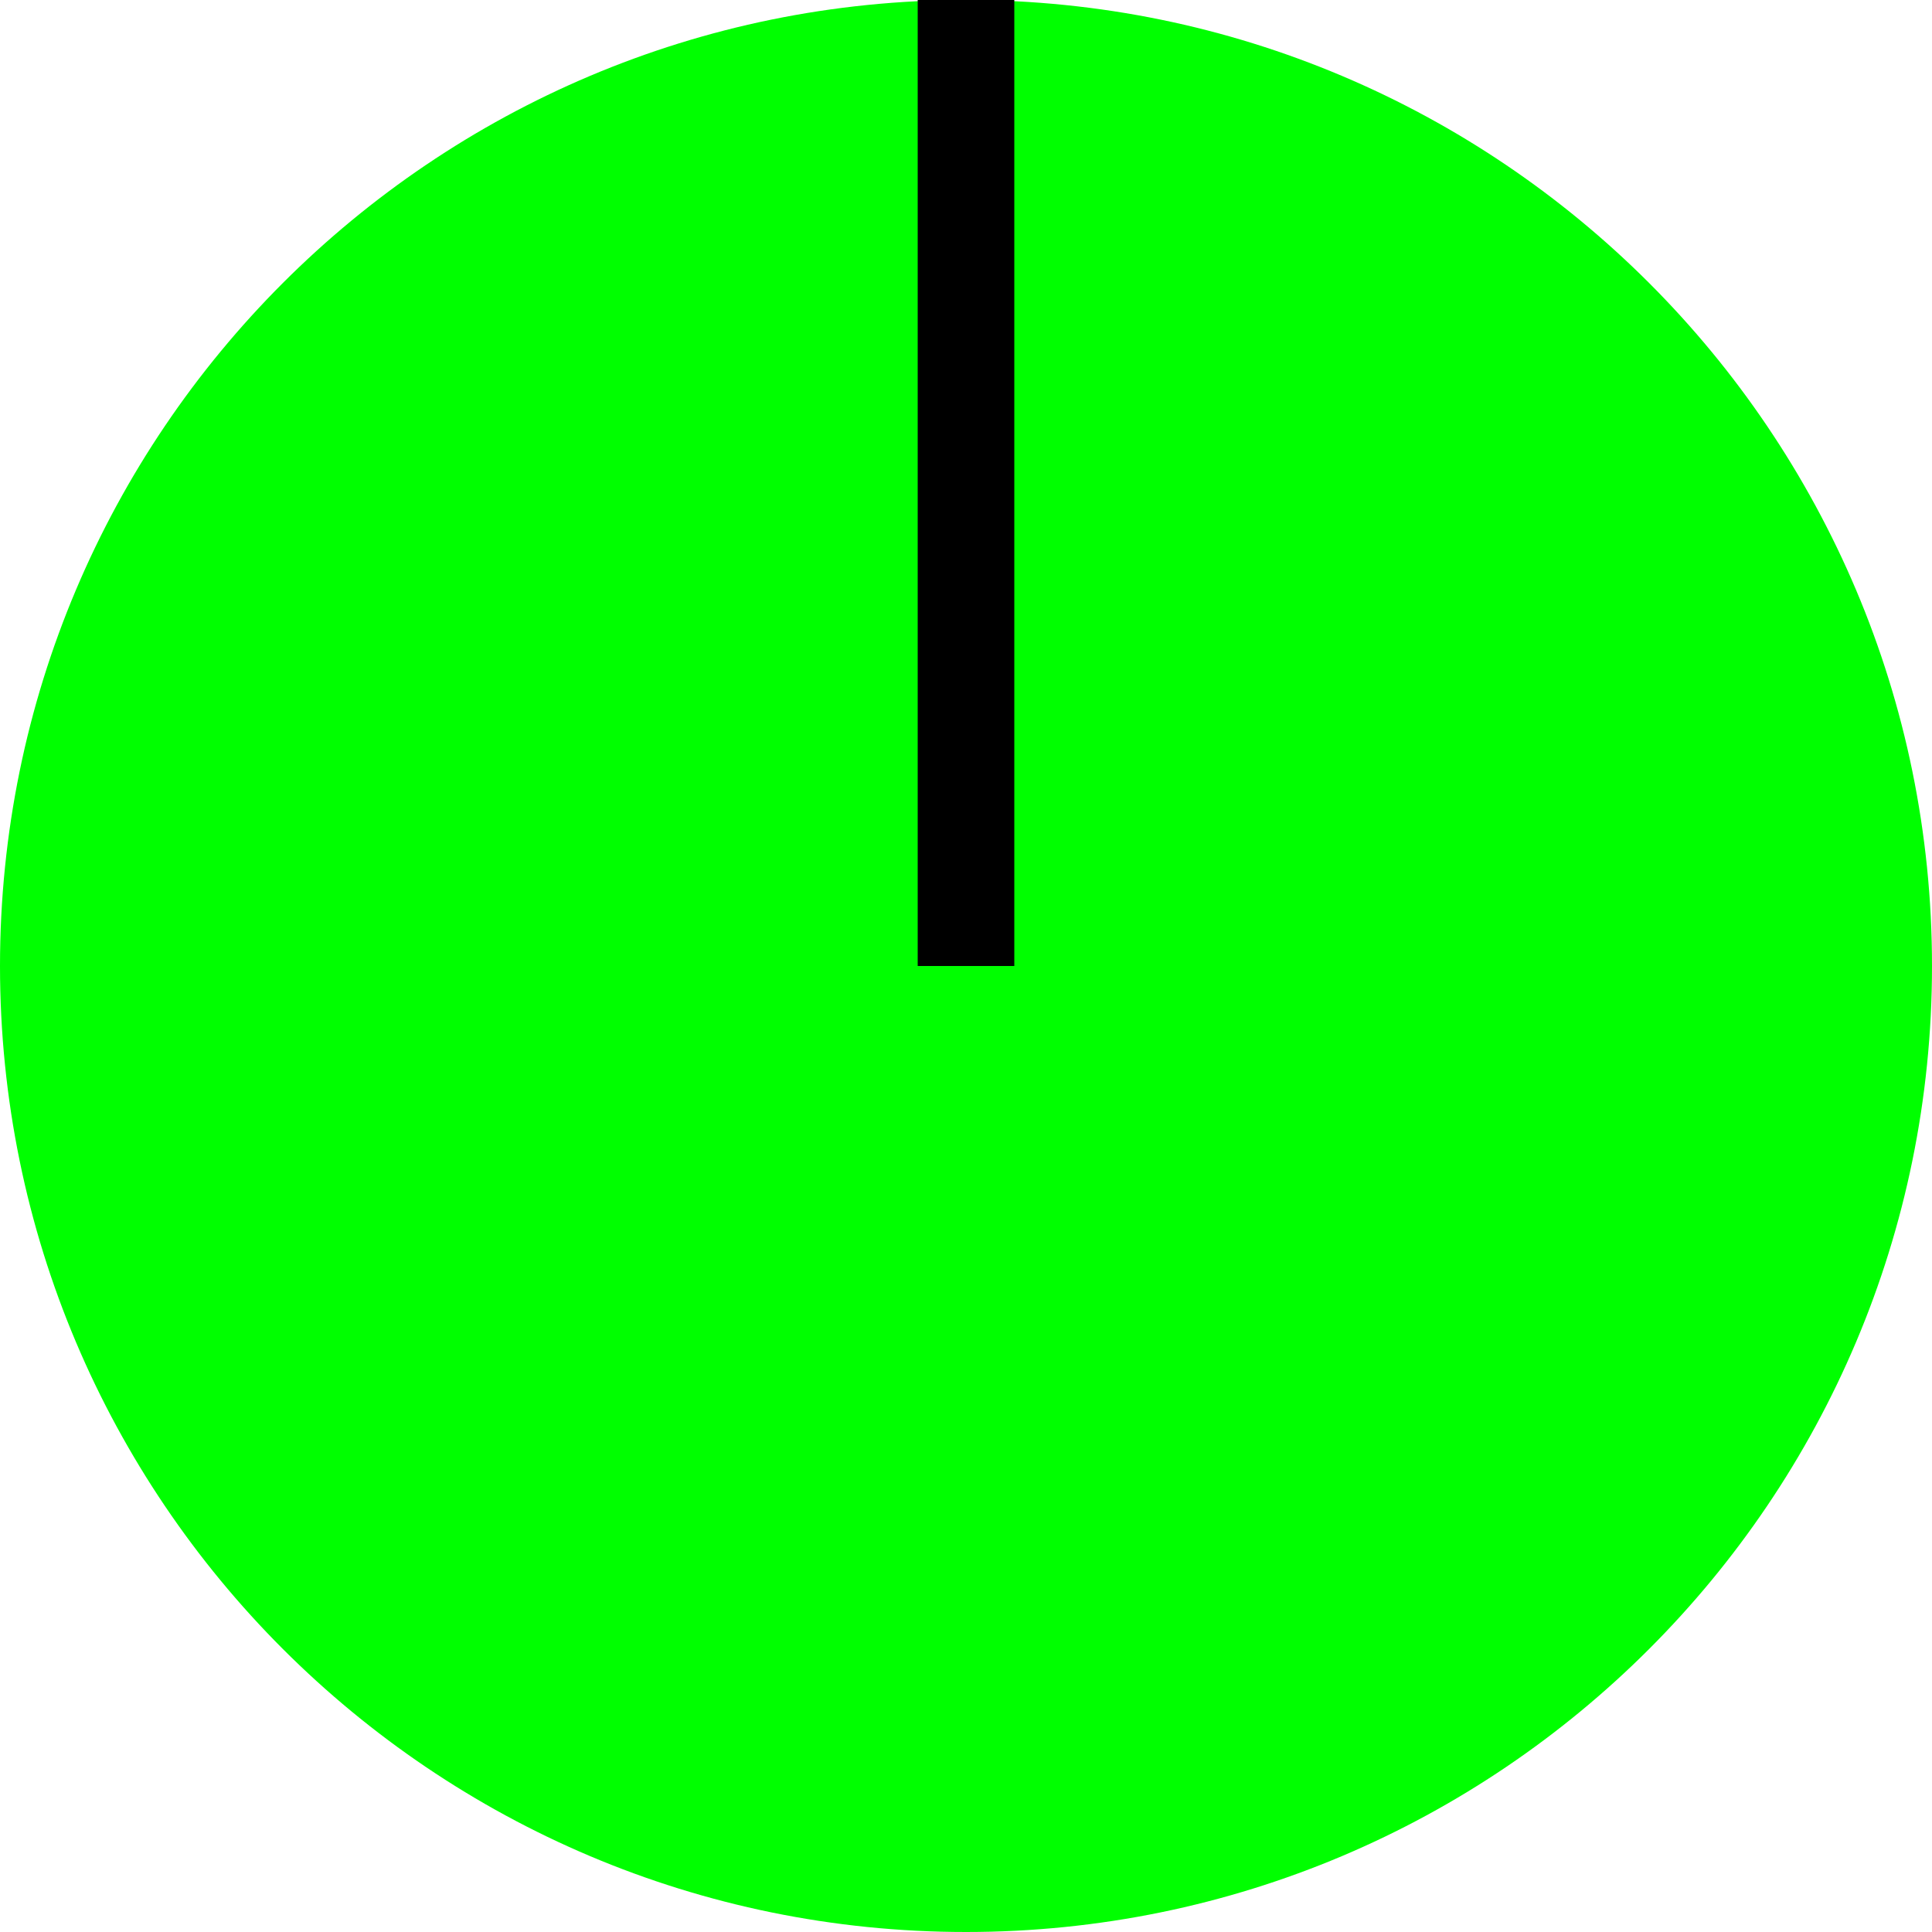
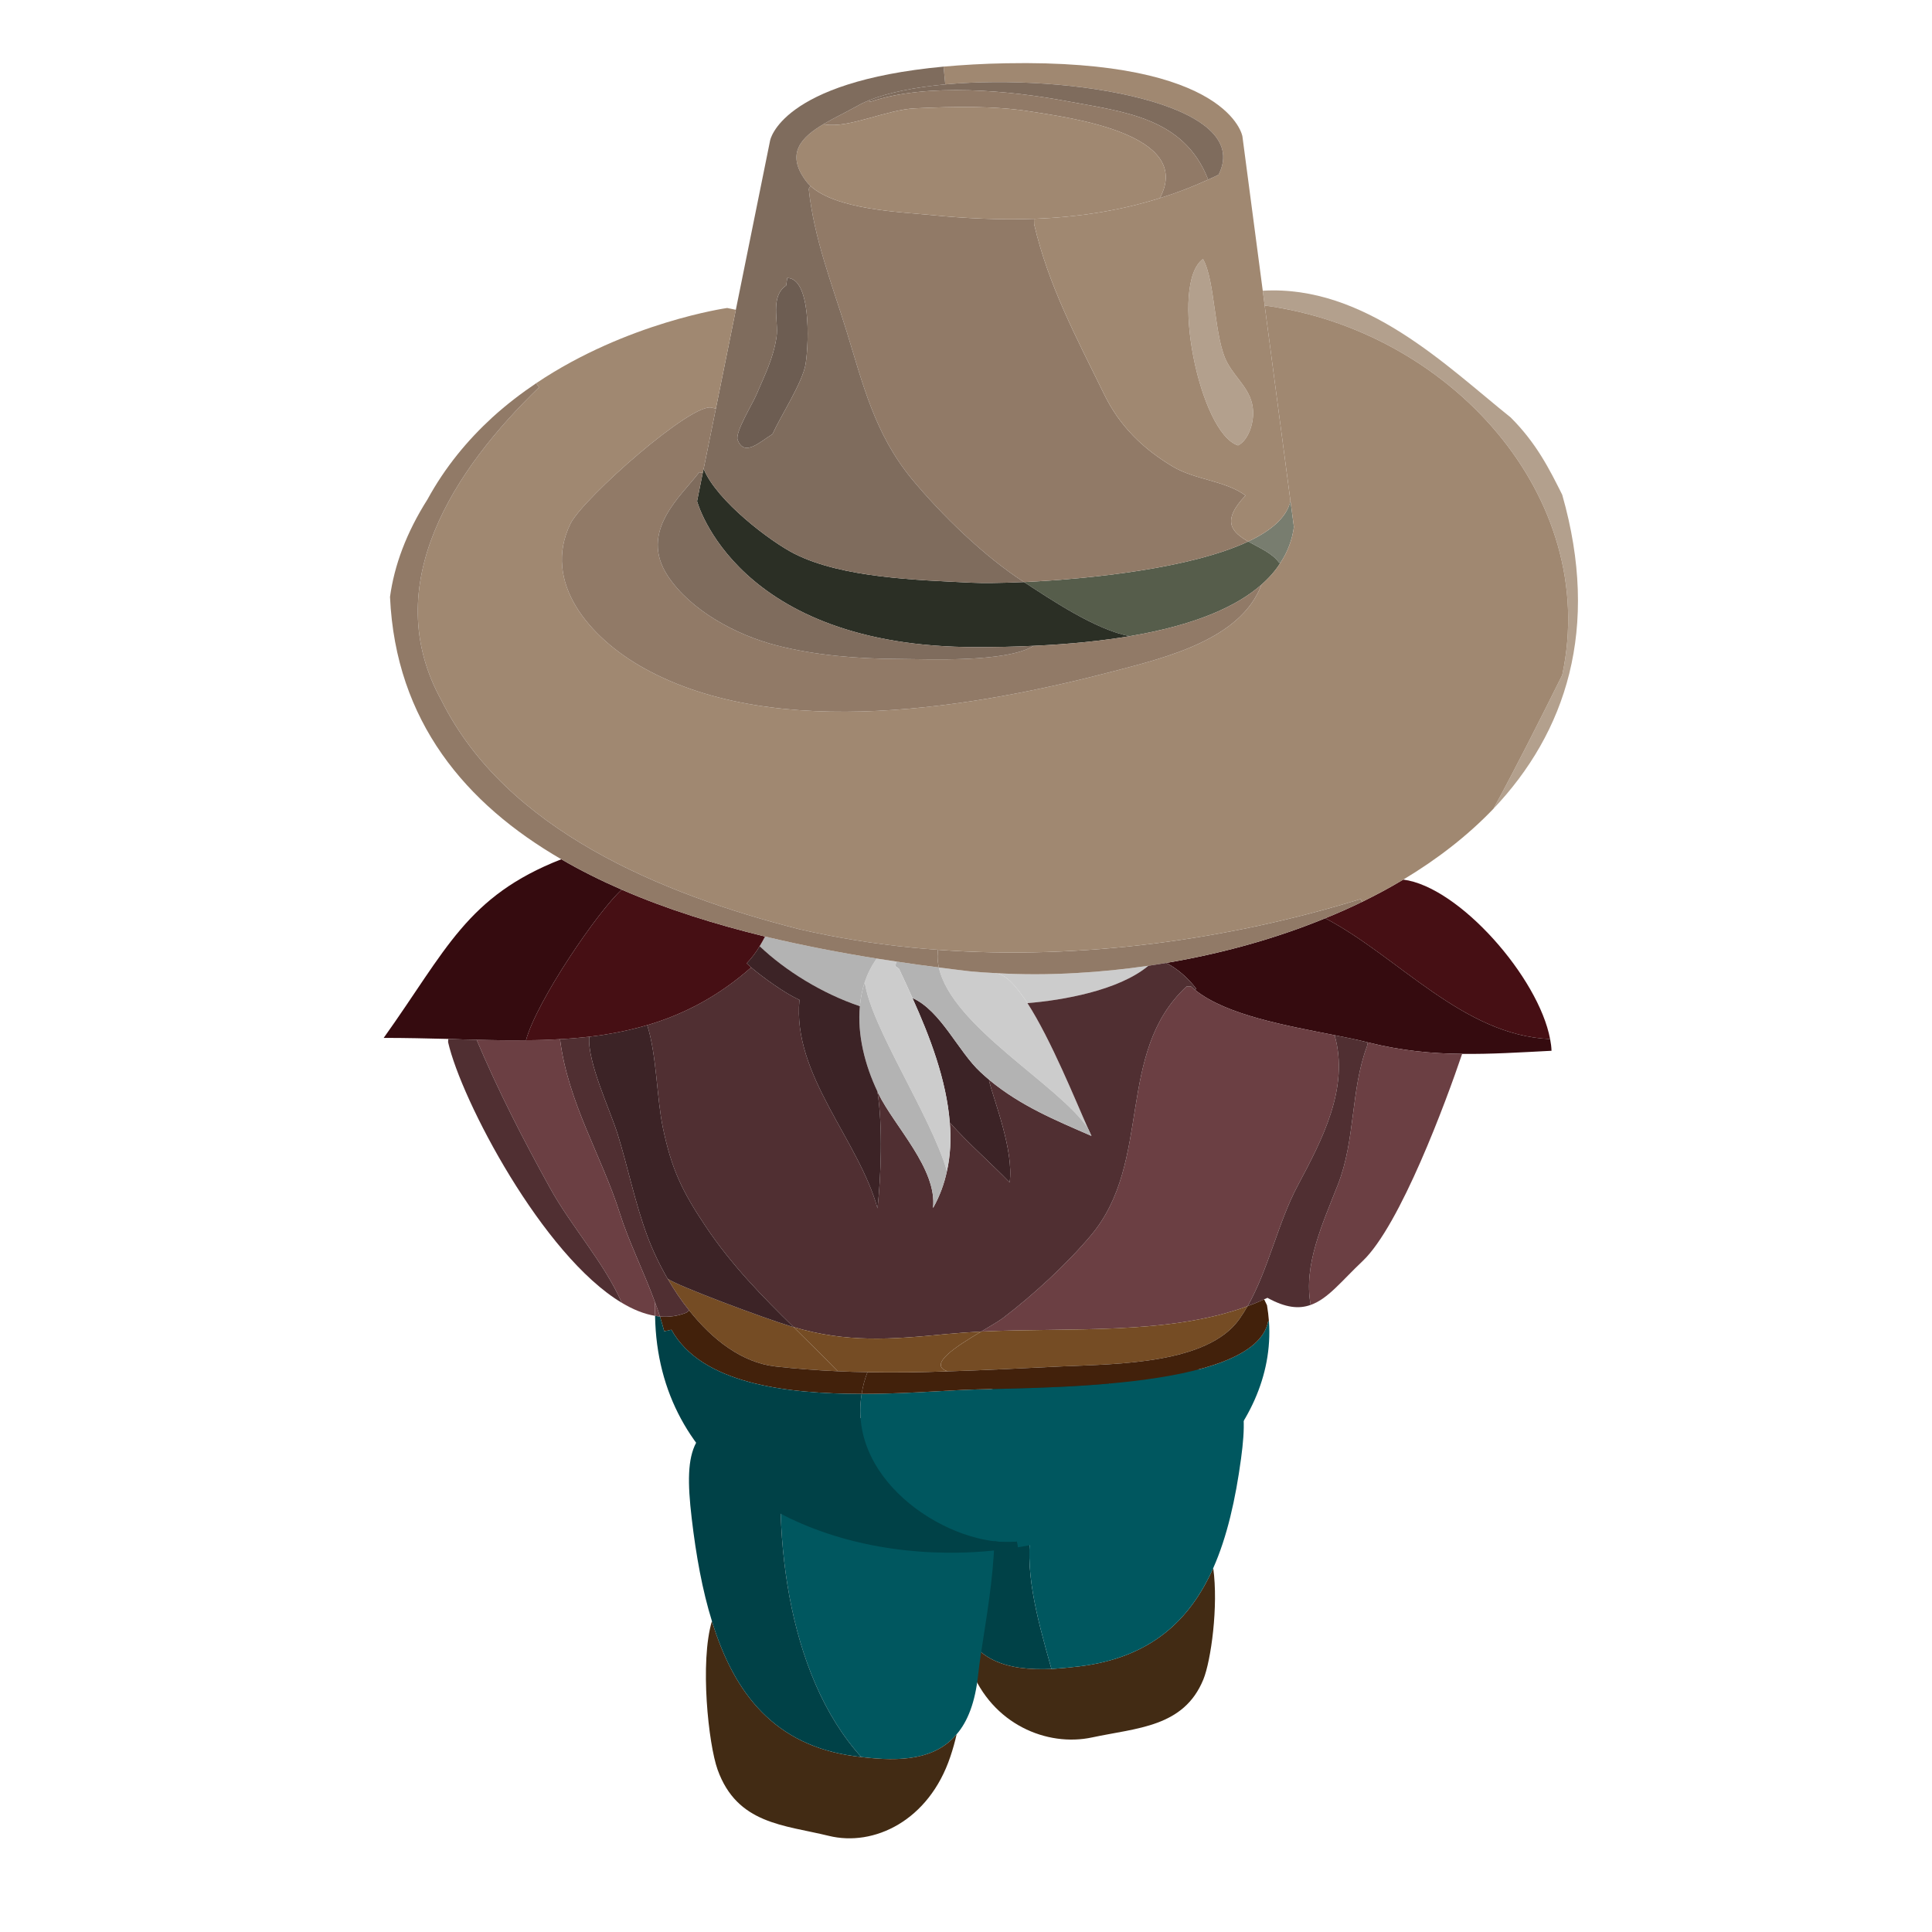
- <svg xmlns="http://www.w3.org/2000/svg" width="50" height="50" id="Her" viewBox="0 0 50 50">
-   <circle cx="25" cy="25" r="25" fill="#00FF00" />
-   <g stroke="#000000">
-     <line x1="25" x2="25" y1="0" y2="25" stroke-width="2.5" />
+ <svg xmlns="http://www.w3.org/2000/svg" version="1.1" x="0px" y="0px" width="150px" height="150px" viewBox="-29.54 -4.649 150 150" enable-background="new -29.54 -4.649 150 150" xml:space="preserve">
+   <defs>
+ </defs>
+   <g id="XMLID_3_">
+     <g>
+       <path fill="#004147" d="M44.905,120.854c1.02,3.451,3.74,4.218,7.19,4.076c-2.46-8.732-3.56-13.355,5.82-23.643    c-2,0.109-4,0.449-5.9,0.821c-2.16,0.417-6.21,1.052-7.67,3.167c-2.23,3.243-0.22,10.288,0.23,13.947    C44.645,119.825,44.765,120.361,44.905,120.854z" />
+       <path fill="#422B14" d="M52.095,124.93c-3.45,0.143-6.17-0.625-7.19-4.076c0.11,1.293,0.38,2.641,0.91,4.021    c1.66,4.338,5.93,6.125,9.44,5.368c3.48-0.745,7.11-0.789,8.63-4.492c0.6-1.468,1.18-5.708,0.77-8.655    c-1.85,4.152-4.96,6.979-10.43,7.636C53.484,124.821,52.774,124.886,52.095,124.93z" />
+       <path fill="#00575F" d="M54.225,124.733c5.47-0.657,8.58-3.484,10.43-7.636c1.08-2.432,1.73-5.336,2.16-8.502    c0.65-4.821-0.01-6.453-4.68-7.166c-1.38-0.208-2.8-0.23-4.22-0.142c-9.38,10.288-8.28,14.911-5.82,23.643    C52.774,124.886,53.484,124.821,54.225,124.733z" />
+     </g>
+     <g>
+ 	</g>
+   </g>
+   <g id="XMLID_2_">
+     <g>
+       <path fill="#00575F" d="M44.733,129.999c-1.65,1.968-4.32,2.144-7.4,1.768c-5.83-6.418-7.12-17.876-5.82-26.965    c2.5-0.013,5.05,0.477,7.45,1.003c2.16,0.477,6.21,1.204,7.67,3.623c2.23,3.71,0.22,11.771-0.23,15.958    C46.173,127.517,45.593,129.009,44.733,129.999z" />
+       <path fill="#422B14" d="M37.333,131.767c3.08,0.376,5.75,0.201,7.4-1.768c-0.13,0.577-0.29,1.153-0.49,1.743    c-1.66,4.964-5.93,7.008-9.44,6.143c-3.48-0.853-7.11-0.902-8.63-5.14c-0.71-1.981-1.39-8.349-0.44-11.533    c1.74,5.691,4.91,9.64,11.02,10.48C36.943,131.717,37.143,131.742,37.333,131.767z" />
+       <path fill="#004147" d="M31.513,104.802c-1.3,9.089-0.01,20.546,5.82,26.965c-0.19-0.025-0.39-0.05-0.58-0.075    c-6.11-0.84-9.28-4.789-11.02-10.48c-0.74-2.382-1.23-5.077-1.57-7.985c-0.65-5.516,0.01-7.384,4.68-8.199    C29.723,104.865,30.613,104.802,31.513,104.802z" />
+     </g>
+     <g>
+ 	</g>
+   </g>
+   <g id="XMLID_1_">
+     <g>
+       <path fill="#460F14" d="M79.41,63.643c4.35,0.56,10.51,7.61,11.399,12.38c-6.77-0.28-11.779-6.4-17.46-9.38    c0.971-0.39,1.931-0.82,2.86-1.27C77.31,64.833,78.38,64.263,79.41,63.643z" />
+       <path fill="#350B0F" d="M73.35,66.643c5.681,2.98,10.69,9.1,17.46,9.38c0.061,0.31,0.101,0.62,0.11,0.91    c-2.52,0.13-4.74,0.27-6.939,0.24c-2.37-0.02-4.711-0.24-7.32-0.89c-0.03-0.01-0.05-0.01-0.08-0.02c-0.74-0.19-1.59-0.36-2.5-0.54    c-3.72-0.74-8.4-1.55-10.83-3.51l0.08-0.1c-0.6-0.81-1.5-1.59-2.33-2C65.21,69.403,69.42,68.263,73.35,66.643z" />
+       <path fill="#B3A08D" d="M91.75,33.763c2.97,10.4,0.28,18.46-5.34,24.38c1.81-3.32,3.58-6.85,5.34-10.38    c2.97-13.87-8.78-26.77-23.1-28.69l-0.15-1.15c7.95-0.47,14.3,5.88,19.25,9.84C89.75,29.763,90.75,31.763,91.75,33.763z" />
+       <path fill="#6B3F43" d="M83.98,77.173c-1.24,3.67-4.811,13.33-7.73,16.09c-1.63,1.54-2.69,2.94-4.03,3.4    c-0.58-3.08,0.931-6.32,2.11-9.33c1.37-3.48,0.99-7.35,2.26-10.74l0.07-0.31C79.27,76.933,81.61,77.153,83.98,77.173z" />
+       <path fill="#6B3F43" d="M74.08,75.723c1.15,4.08-0.94,8.07-2.85,11.65c-1.551,2.9-2.28,6.53-3.91,9.39    c-6.19,2.27-13.84,1.64-20.68,1.97c0.73-0.44,1.38-0.81,1.69-1.05c2.36-1.8,4.95-4.18,6.84-6.43c4.811-5.74,1.86-14.17,7.42-19.32    h0.33c0.1,0.1,0.21,0.19,0.33,0.28C65.68,74.173,70.36,74.983,74.08,75.723z" />
+       <path fill="#787D6F" d="M67.37,37.393c1.77-0.83,3-1.87,3.28-3.15l0.27,2.02c-0.13,0.95-0.46,1.91-1.07,2.82l-0.1-0.07    C69.24,38.303,68.22,37.873,67.37,37.393z" />
+       <path fill="#565D4B" d="M67.37,37.393c0.85,0.48,1.87,0.91,2.38,1.62l0.1,0.07c-0.359,0.57-0.84,1.12-1.449,1.66    c-1.931,1.7-5.141,3.14-10.22,4c-2.66-0.48-6.21-2.9-8.17-4.17c-0.02-0.01-0.03-0.02-0.05-0.03    C54.99,40.303,62.91,39.493,67.37,37.393z" />
+       <path fill="#00575F" d="M68.98,97.933c0.609,8.55-7.95,15.88-16.121,16.83c-1.11,0.3-2.24,0.54-3.38,0.72l-0.07-0.44    c-5,0.51-13.19-4.54-12.05-11.47c2.97,0,5.8-0.21,7.89-0.31c4.87-0.23,22.63,0.16,23.67-5.33H68.98z" />
+       <path fill="#502F32" d="M71.23,87.373c1.909-3.58,4-7.57,2.85-11.65c0.91,0.18,1.76,0.35,2.5,0.54c0.03,0.01,0.05,0.01,0.08,0.02    l-0.07,0.31c-1.27,3.39-0.89,7.26-2.26,10.74c-1.18,3.01-2.69,6.25-2.11,9.33c-0.91,0.33-1.939,0.23-3.359-0.55    c-0.08,0.05-0.16,0.08-0.25,0.11v0.01c-0.42,0.19-0.851,0.37-1.29,0.53C68.95,93.903,69.68,90.273,71.23,87.373z" />
+       <path fill="#B3A08D" d="M65.74,23.503c0.74,1.36,1.93,2.14,2.01,3.76c0.05,0.99-0.38,2.28-1.17,2.67    c-2.99-0.95-5.35-12.59-2.72-14.47C64.83,17.163,64.71,21.593,65.74,23.503z" />
+       <path fill="#2B2F25" d="M50.71,45.493c-1.39,0.07-2.88,0.1-4.46,0.1c-18.67,0-21.67-11.33-21.67-11.33l0.44-2.19l0.07-0.32    c1.02,2.5,5.22,5.67,7.07,6.6c3.72,1.87,9.49,2.03,13.76,2.24c0.77,0.04,2.22,0.03,4.04-0.05c0.02,0.01,0.03,0.02,0.05,0.03    c1.96,1.27,5.51,3.69,8.17,4.17C56.04,45.103,53.56,45.363,50.71,45.493z" />
+       <path fill="#754C24" d="M46.64,98.733c6.84-0.33,14.49,0.3,20.68-1.97c-0.2,0.35-0.42,0.69-0.65,1.02    c-2.46,3.45-9.42,3.47-13.67,3.65c-3,0.14-5.98,0.3-8.95,0.39C42.42,101.323,44.77,99.843,46.64,98.733z" />
+       <path fill="#CCCCCC" d="M50.23,73.233c1.84,2.85,3.75,7.61,4.69,9.7c-2.3-3.39-10.55-7.88-11.57-12.47    c0.83,0.11,1.63,0.21,2.41,0.3c0.65,0.06,1.31,0.11,1.98,0.14v0.02C48.47,70.923,49.34,71.863,50.23,73.233z" />
+       <path fill="#CCCCCC" d="M47.74,70.903c2.04,0.12,4.16,0.12,6.34-0.01c1.82-0.1,3.68-0.29,5.54-0.56c-2.31,1.93-6.68,2.68-9.39,2.9    c-0.89-1.37-1.76-2.31-2.49-2.31V70.903z" />
+       <path fill="#917A67" d="M50.75,12.763c1.12,4.78,3.24,8.71,5.44,13.21c1.2,2.46,3.02,4.23,5.32,5.6c1.73,1.04,4.09,1.09,5.65,2.25    c-1.91,2.01-1.05,2.84,0.21,3.57c-4.46,2.1-12.38,2.91-17.41,3.15c-3.06-1.97-6.38-5.19-8.72-8.02    c-2.88-3.51-3.78-7.34-5.05-11.45c-1.14-3.68-2.53-7.19-2.94-11.06l0.13-0.23c1.98,1.84,6.97,2.03,9.34,2.26    c2.72,0.27,5.4,0.39,8.02,0.3L50.75,12.763z" />
+       <path fill="#3C2326" d="M47.25,79.263c0.42,1.65,1.93,5.42,1.6,7.89c-1.37-1.42-3.25-3.06-4.65-4.65    c-0.26-3.32-1.56-6.71-2.9-9.67c2.21,0.98,3.56,4.17,5.29,5.76c0.23,0.21,0.46,0.42,0.7,0.62L47.25,79.263z" />
+       <path fill="#A08871" d="M67.75,27.263c-0.08-1.62-1.27-2.4-2.01-3.76c-1.03-1.91-0.91-6.34-1.88-8.04    c-2.63,1.88-0.271,13.52,2.72,14.47C67.37,29.543,67.8,28.253,67.75,27.263z M65.07,8.913c2.81-5.5-11.521-7.89-21.22-7.01    l-0.13-1.38c1.46-0.13,3.07-0.23,4.86-0.26c17.34-0.33,18.34,5.67,18.34,5.67l1.58,11.99l0.15,1.15l2,15.17    c-0.28,1.28-1.511,2.32-3.28,3.15c-1.26-0.73-2.12-1.56-0.21-3.57c-1.561-1.16-3.92-1.21-5.65-2.25c-2.3-1.37-4.12-3.14-5.32-5.6    c-2.2-4.5-4.32-8.43-5.44-13.21l-0.01-0.42c3.34-0.13,6.6-0.61,9.77-1.61c1.26-0.39,2.521-0.87,3.76-1.44    C64.54,9.173,64.8,9.043,65.07,8.913z" />
+       <path fill="#917A67" d="M43.28,69.093c11.2,0.83,22.75-0.83,32.82-3.94l0.11,0.22c-0.93,0.45-1.89,0.88-2.86,1.27    c-3.93,1.62-8.14,2.76-12.35,3.47c-0.46,0.08-0.92,0.15-1.38,0.22c-1.86,0.27-3.72,0.46-5.54,0.56c-2.18,0.13-4.3,0.13-6.34,0.01    c-0.67-0.03-1.33-0.08-1.98-0.14c-0.78-0.09-1.58-0.19-2.41-0.3c-0.06-0.29-0.1-0.58-0.1-0.87L43.28,69.093z" />
+       <path fill="#7F6C5D" d="M53.32,3.213c-4.33-0.82-10.89-1.47-15.32,0.05l-0.05-0.13c1.49-0.6,3.56-1.01,5.9-1.23    c9.7-0.88,24.03,1.51,21.22,7.01c-0.271,0.13-0.53,0.26-0.801,0.38l-0.02-0.03C62.37,4.483,57.77,4.043,53.32,3.213z" />
+       <path fill="#502F32" d="M62.59,71.933c-5.56,5.15-2.609,13.58-7.42,19.32c-1.89,2.25-4.48,4.63-6.84,6.43    c-0.31,0.24-0.96,0.61-1.69,1.05c-0.9,0.05-1.78,0.11-2.65,0.19c-4.35,0.43-7.8,0.69-11.92-0.54c-2.43-2.38-4.81-4.81-6.82-7.81    c-1.85-2.76-2.65-4.46-3.32-7.65c-0.49-2.34-0.48-5.67-1.22-7.98c2.81-0.83,5.5-2.21,8.07-4.48c0.89,0.76,2.65,2.03,3.75,2.52    c-0.57,5.81,4.6,10.87,6.06,16.18c0.26-2.39,0.43-6.32-0.01-9.08c0.02,0.06,0.05,0.12,0.08,0.18c1.25,2.55,4.58,5.85,4.24,8.88    c0.52-0.92,0.87-1.88,1.08-2.87c0.27-1.22,0.33-2.49,0.22-3.77c1.4,1.59,3.28,3.23,4.65,4.65c0.33-2.47-1.18-6.24-1.6-7.89    l0.04-0.05c2.42,2,5.09,3.1,7.91,4.33c-0.08-0.16-0.17-0.37-0.28-0.61c-0.94-2.09-2.85-6.85-4.69-9.7    c2.71-0.22,7.08-0.97,9.39-2.9c0.46-0.07,0.92-0.14,1.38-0.22c0.83,0.41,1.73,1.19,2.33,2l-0.08,0.1    c-0.12-0.09-0.23-0.18-0.33-0.28H62.59z" />
+       <path fill="#B3B3B3" d="M46.59,78.593c-1.73-1.59-3.08-4.78-5.29-5.76c-0.35-0.79-0.7-1.54-1.04-2.26    c-0.16-0.14-0.25-0.19-0.28-0.19l0.06-0.38c1.13,0.17,2.24,0.33,3.31,0.46c1.02,4.59,9.27,9.08,11.57,12.47    c0.11,0.24,0.2,0.45,0.28,0.61c-2.82-1.23-5.49-2.33-7.91-4.33C47.05,79.013,46.82,78.803,46.59,78.593z" />
+       <path fill="#CCCCCC" d="M44.2,82.503c0.11,1.28,0.05,2.55-0.22,3.77c-1.25-4.31-5.92-11.23-6.38-14.68    c0.22-0.64,0.52-1.25,0.93-1.82c0.51,0.08,1.02,0.16,1.51,0.23l-0.06,0.38c0.03,0,0.12,0.05,0.28,0.19    c0.34,0.72,0.69,1.47,1.04,2.26C42.64,75.793,43.94,79.183,44.2,82.503z" />
+       <path fill="#42210B" d="M45.25,103.263c-2.09,0.1-4.92,0.31-7.89,0.31c0.08-0.55,0.23-1.12,0.45-1.69    c2.08,0.04,4.16,0.01,6.24-0.06c2.97-0.09,5.95-0.25,8.95-0.39c4.25-0.18,11.21-0.2,13.67-3.65c0.23-0.33,0.45-0.67,0.65-1.02    c0.439-0.16,0.87-0.34,1.29-0.53l0.22,0.46c0.07,0.42,0.12,0.83,0.15,1.24H68.92C67.88,103.423,50.12,103.033,45.25,103.263z" />
+       <path fill="#B3B3B3" d="M38.58,80.083c-0.96-2.02-1.57-4.39-1.36-6.61c0.06-0.64,0.18-1.28,0.38-1.88    c0.46,3.45,5.13,10.37,6.38,14.68c-0.21,0.99-0.56,1.95-1.08,2.87c0.34-3.03-2.99-6.33-4.24-8.88    C38.63,80.203,38.6,80.143,38.58,80.083z" />
+       <path fill="#754C24" d="M37.81,101.883c-0.77-0.01-1.54-0.03-2.31-0.07c-1.13-1.17-2.29-2.29-3.43-3.43    c4.12,1.23,7.57,0.97,11.92,0.54c0.87-0.08,1.75-0.14,2.65-0.19c-1.87,1.11-4.22,2.59-2.59,3.09    C41.97,101.893,39.89,101.923,37.81,101.883z" />
+       <path fill="#917A67" d="M38,3.263c4.43-1.52,10.99-0.87,15.32-0.05c4.45,0.83,9.05,1.27,10.93,6.05l0.02,0.03    c-1.239,0.57-2.5,1.05-3.76,1.44c2.7-5.04-7.23-6.27-10.01-6.72c-2.84-0.46-6.04-0.39-9-0.25c-2.22,0.1-5.11,1.56-7,1.25    l-0.04-0.06c0.79-0.47,1.68-0.88,2.43-1.31v0.01c0.31-0.19,0.66-0.36,1.06-0.52L38,3.263z" />
+       <path fill="#A08871" d="M33.03,9.393c-1.61-2.15-0.32-3.42,1.43-4.44l0.04,0.06c1.89,0.31,4.78-1.15,7-1.25    c2.96-0.14,6.16-0.21,9,0.25c2.78,0.45,12.71,1.68,10.01,6.72c-3.17,1-6.43,1.48-9.77,1.61c-2.62,0.09-5.3-0.03-8.02-0.3    c-2.37-0.23-7.36-0.42-9.34-2.26C33.25,9.663,33.13,9.533,33.03,9.393z" />
+       <path fill="#754C24" d="M32.07,98.383c1.14,1.14,2.3,2.26,3.43,3.43c-1.61-0.07-3.22-0.19-4.83-0.37    c-2.58-0.29-4.89-2.06-6.7-4.35c-0.62-0.77-1.18-1.6-1.67-2.46c0.67,0.52,7.4,3.04,9.61,3.71    C31.96,98.363,32.02,98.373,32.07,98.383z" />
+       <path fill="#B3B3B3" d="M29.86,68.063c2.93,0.7,5.86,1.26,8.67,1.71c-0.41,0.57-0.71,1.18-0.93,1.82c-0.2,0.6-0.32,1.24-0.38,1.88    c-2.91-0.98-5.76-2.74-7.78-4.66C29.59,68.573,29.72,68.323,29.86,68.063z" />
+       <path fill="#3C2326" d="M29.44,68.813c2.02,1.92,4.87,3.68,7.78,4.66c-0.21,2.22,0.4,4.59,1.36,6.61    c0.44,2.76,0.27,6.69,0.01,9.08c-1.46-5.31-6.63-10.37-6.06-16.18c-1.1-0.49-2.86-1.76-3.75-2.52c-0.15-0.13-0.26-0.23-0.35-0.32    C28.82,69.743,29.15,69.293,29.44,68.813z" />
+       <path fill="#3C2326" d="M32.07,98.383c-0.05-0.01-0.11-0.02-0.16-0.04c-2.21-0.67-8.94-3.19-9.61-3.71h-0.01    c-0.62-1.08-1.15-2.19-1.55-3.26c-0.97-2.58-1.54-5.45-2.33-7.98c-0.6-1.91-2.36-5.6-2.2-7.55c1.53-0.18,3.03-0.47,4.5-0.9    c0.74,2.31,0.73,5.64,1.22,7.98c0.67,3.19,1.47,4.89,3.32,7.65C27.26,93.573,29.64,96.003,32.07,98.383z" />
+       <path fill="#6D5D52" d="M31.58,16.933c1.81,0.01,1.71,4.84,1.43,6.66c-0.22,1.42-1.94,4.06-2.57,5.45v0.01    c-1.02,0.63-2.19,1.79-2.71,0.45c-0.22-0.57,1.17-2.82,1.45-3.49c0.65-1.53,1.32-2.83,1.57-4.5c0.18-1.24-0.53-3.13,0.75-4    L31.58,16.933z" />
+       <path fill="#7F6C5D" d="M36.89,3.643c-0.75,0.43-1.64,0.84-2.43,1.31c-1.75,1.02-3.04,2.29-1.43,4.44    c0.1,0.14,0.22,0.27,0.35,0.39l-0.13,0.23c0.41,3.87,1.8,7.38,2.94,11.06c1.27,4.11,2.17,7.94,5.05,11.45    c2.34,2.83,5.66,6.05,8.72,8.02c-1.82,0.08-3.27,0.09-4.04,0.05c-4.27-0.21-10.04-0.37-13.76-2.24c-1.85-0.93-6.05-4.1-7.07-6.6    l0.95-4.68l1.55-7.67l2.66-13.14c0,0,0.8-4.56,13.47-5.74l0.13,1.38c-2.34,0.22-4.41,0.63-5.9,1.23c-0.4,0.16-0.75,0.33-1.06,0.52    V3.643z M31.5,17.513c-1.28,0.87-0.57,2.76-0.75,4c-0.25,1.67-0.92,2.97-1.57,4.5c-0.28,0.67-1.67,2.92-1.45,3.49    c0.52,1.34,1.69,0.18,2.71-0.45v-0.01c0.63-1.39,2.35-4.03,2.57-5.45c0.28-1.82,0.38-6.65-1.43-6.66L31.5,17.513z" />
+       <path fill="#A08871" d="M25.75,27.013c-1.46-0.54-10.04,7.04-11,9c-2.21,4.52,1.44,8.86,5.75,11.24    c10.29,5.7,25.74,3.01,36.51,0.19c4-1.05,9.811-2.46,11.391-6.7c0.609-0.54,1.09-1.09,1.449-1.66c0.61-0.91,0.94-1.87,1.07-2.82    l-0.27-2.02l-2-15.17c14.319,1.92,26.069,14.82,23.1,28.69c-1.76,3.53-3.53,7.06-5.34,10.38c-2.01,2.1-4.38,3.93-7,5.5    c-1.03,0.62-2.101,1.19-3.2,1.73l-0.11-0.22c-10.069,3.11-21.62,4.77-32.82,3.94c-0.67-0.05-1.34-0.1-2.01-0.17    c-2.95-0.29-5.88-0.77-8.72-1.42c-10.8-2.74-22.8-7.74-27.8-17.74c-5-9,1-18,7.56-24.34l-0.22-0.32    c7.07-4.75,14.83-5.84,14.83-5.84l0.67,0.14l-1.55,7.67L25.75,27.013z" />
+       <path fill="#917A67" d="M57.01,47.443c-10.77,2.82-26.22,5.51-36.51-0.19c-4.31-2.38-7.96-6.72-5.75-11.24    c0.96-1.96,9.54-9.54,11-9l0.29,0.06l-0.95,4.68l-0.07,0.32l-0.27-0.06c-1.4,1.86-4.73,4.58-2.44,8.06    c1.77,2.68,5.32,4.59,8.45,5.39c3.04,0.78,6.33,1.04,9.55,1.05c2.18,0.01,8.27,0.3,10.4-1.02c2.85-0.13,5.33-0.39,7.47-0.75    c5.08-0.86,8.29-2.3,10.22-4C66.82,44.983,61.01,46.393,57.01,47.443z" />
+       <path fill="#7F6C5D" d="M24.58,34.263c0,0,3,11.33,21.67,11.33c1.58,0,3.07-0.03,4.46-0.1c-2.13,1.32-8.22,1.03-10.4,1.02    c-3.22-0.01-6.51-0.27-9.55-1.05c-3.13-0.8-6.68-2.71-8.45-5.39c-2.29-3.48,1.04-6.2,2.44-8.06l0.27,0.06L24.58,34.263z" />
+       <path fill="#42210B" d="M37.81,101.883c-0.22,0.57-0.37,1.14-0.45,1.69c-5.95,0-12.47-0.82-14.77-4.98l-0.56,0.12    c-0.1-0.37-0.21-0.76-0.33-1.15c0.7,0.06,1.39-0.03,2.05-0.3l0.22-0.17c1.81,2.29,4.12,4.06,6.7,4.35    c1.61,0.18,3.22,0.3,4.83,0.37C36.27,101.853,37.04,101.873,37.81,101.883z" />
+       <path fill="#004147" d="M43.98,115.903c-11.48-0.1-22.46-6.22-22.66-18.39c0.13,0.02,0.25,0.04,0.38,0.05    c0.12,0.39,0.23,0.78,0.33,1.15l0.56-0.12c2.3,4.16,8.82,4.98,14.77,4.98c-1.14,6.93,7.05,11.98,12.05,11.47l0.07,0.44    C47.66,115.783,45.81,115.923,43.98,115.903z" />
+       <path fill="#6B3F43" d="M21.7,97.563c-0.13-0.01-0.25-0.03-0.38-0.05c-0.02-0.34-0.01-0.69,0-1.04    C21.46,96.843,21.59,97.203,21.7,97.563z" />
+       <path fill="#502F32" d="M22.3,94.633c0.49,0.86,1.05,1.69,1.67,2.46l-0.22,0.17c-0.66,0.27-1.35,0.36-2.05,0.3    c-0.11-0.36-0.24-0.72-0.38-1.09c-0.85-2.33-2.07-4.79-2.73-6.9c-1.42-4.5-4.03-8.59-4.65-13.54c0.76-0.04,1.52-0.11,2.27-0.19    c-0.16,1.95,1.6,5.64,2.2,7.55c0.79,2.53,1.36,5.4,2.33,7.98c0.4,1.07,0.93,2.18,1.55,3.26H22.3z" />
+       <path fill="#6B3F43" d="M18.59,89.573c0.66,2.11,1.88,4.57,2.73,6.9c-0.01,0.35-0.02,0.7,0,1.04c-0.85-0.14-1.71-0.49-2.58-1.01    c-1.38-3.14-3.93-5.92-5.58-8.92c-2.13-3.85-4.02-7.55-5.7-11.51c1.3,0.04,2.58,0.06,3.84,0.04c0.89,0,1.77-0.03,2.64-0.08    C14.56,80.983,17.17,85.073,18.59,89.573z" />
+       <path fill="#460F14" d="M18.73,64.423c3.54,1.54,7.33,2.71,11.13,3.64c-0.14,0.26-0.27,0.51-0.42,0.75    c-0.29,0.48-0.62,0.93-1.01,1.33c0.09,0.09,0.2,0.19,0.35,0.32c-2.57,2.27-5.26,3.65-8.07,4.48c-1.47,0.43-2.97,0.72-4.5,0.9    c-0.75,0.08-1.51,0.15-2.27,0.19c-0.87,0.05-1.75,0.08-2.64,0.08C12.12,73.063,16.92,66.053,18.73,64.423z" />
+       <path fill="#350B0F" d="M7.46,76.073c-0.73-0.01-1.46-0.03-2.2-0.06c-1.63-0.04-3.3-0.08-5.01-0.08    c4.89-6.85,6.44-10.99,13.79-13.87c1.49,0.87,3.06,1.65,4.69,2.36c-1.81,1.63-6.61,8.64-7.43,11.69    C10.04,76.133,8.76,76.113,7.46,76.073z" />
+       <path fill="#502F32" d="M5.26,76.013c0.74,0.03,1.47,0.05,2.2,0.06c1.68,3.96,3.57,7.66,5.7,11.51c1.65,3,4.2,5.78,5.58,8.92    c-6.15-3.67-12.47-15.75-13.49-20.24L5.26,76.013z" />
+       <path fill="#917A67" d="M29.86,68.063c-3.8-0.93-7.59-2.1-11.13-3.64c-1.63-0.71-3.2-1.49-4.69-2.36    c-7.41-4.29-12.86-10.69-13.3-20.37c0.33-2.43,1.26-4.97,2.91-7.57c1.37-2.51,3.12-4.61,5.04-6.37c1.09-0.99,2.24-1.87,3.4-2.65    l0.22,0.32c-6.56,6.34-12.56,15.34-7.56,24.34c5,10,17,15,27.8,17.74c2.84,0.65,5.77,1.13,8.72,1.42    c0.67,0.07,1.34,0.12,2.01,0.17l-0.03,0.5c0,0.29,0.04,0.58,0.1,0.87c-1.07-0.13-2.18-0.29-3.31-0.46c-0.49-0.07-1-0.15-1.51-0.23    C35.72,69.323,32.79,68.763,29.86,68.063z" />
+     </g>
+     <g>
+ 	</g>
  </g>
</svg>
